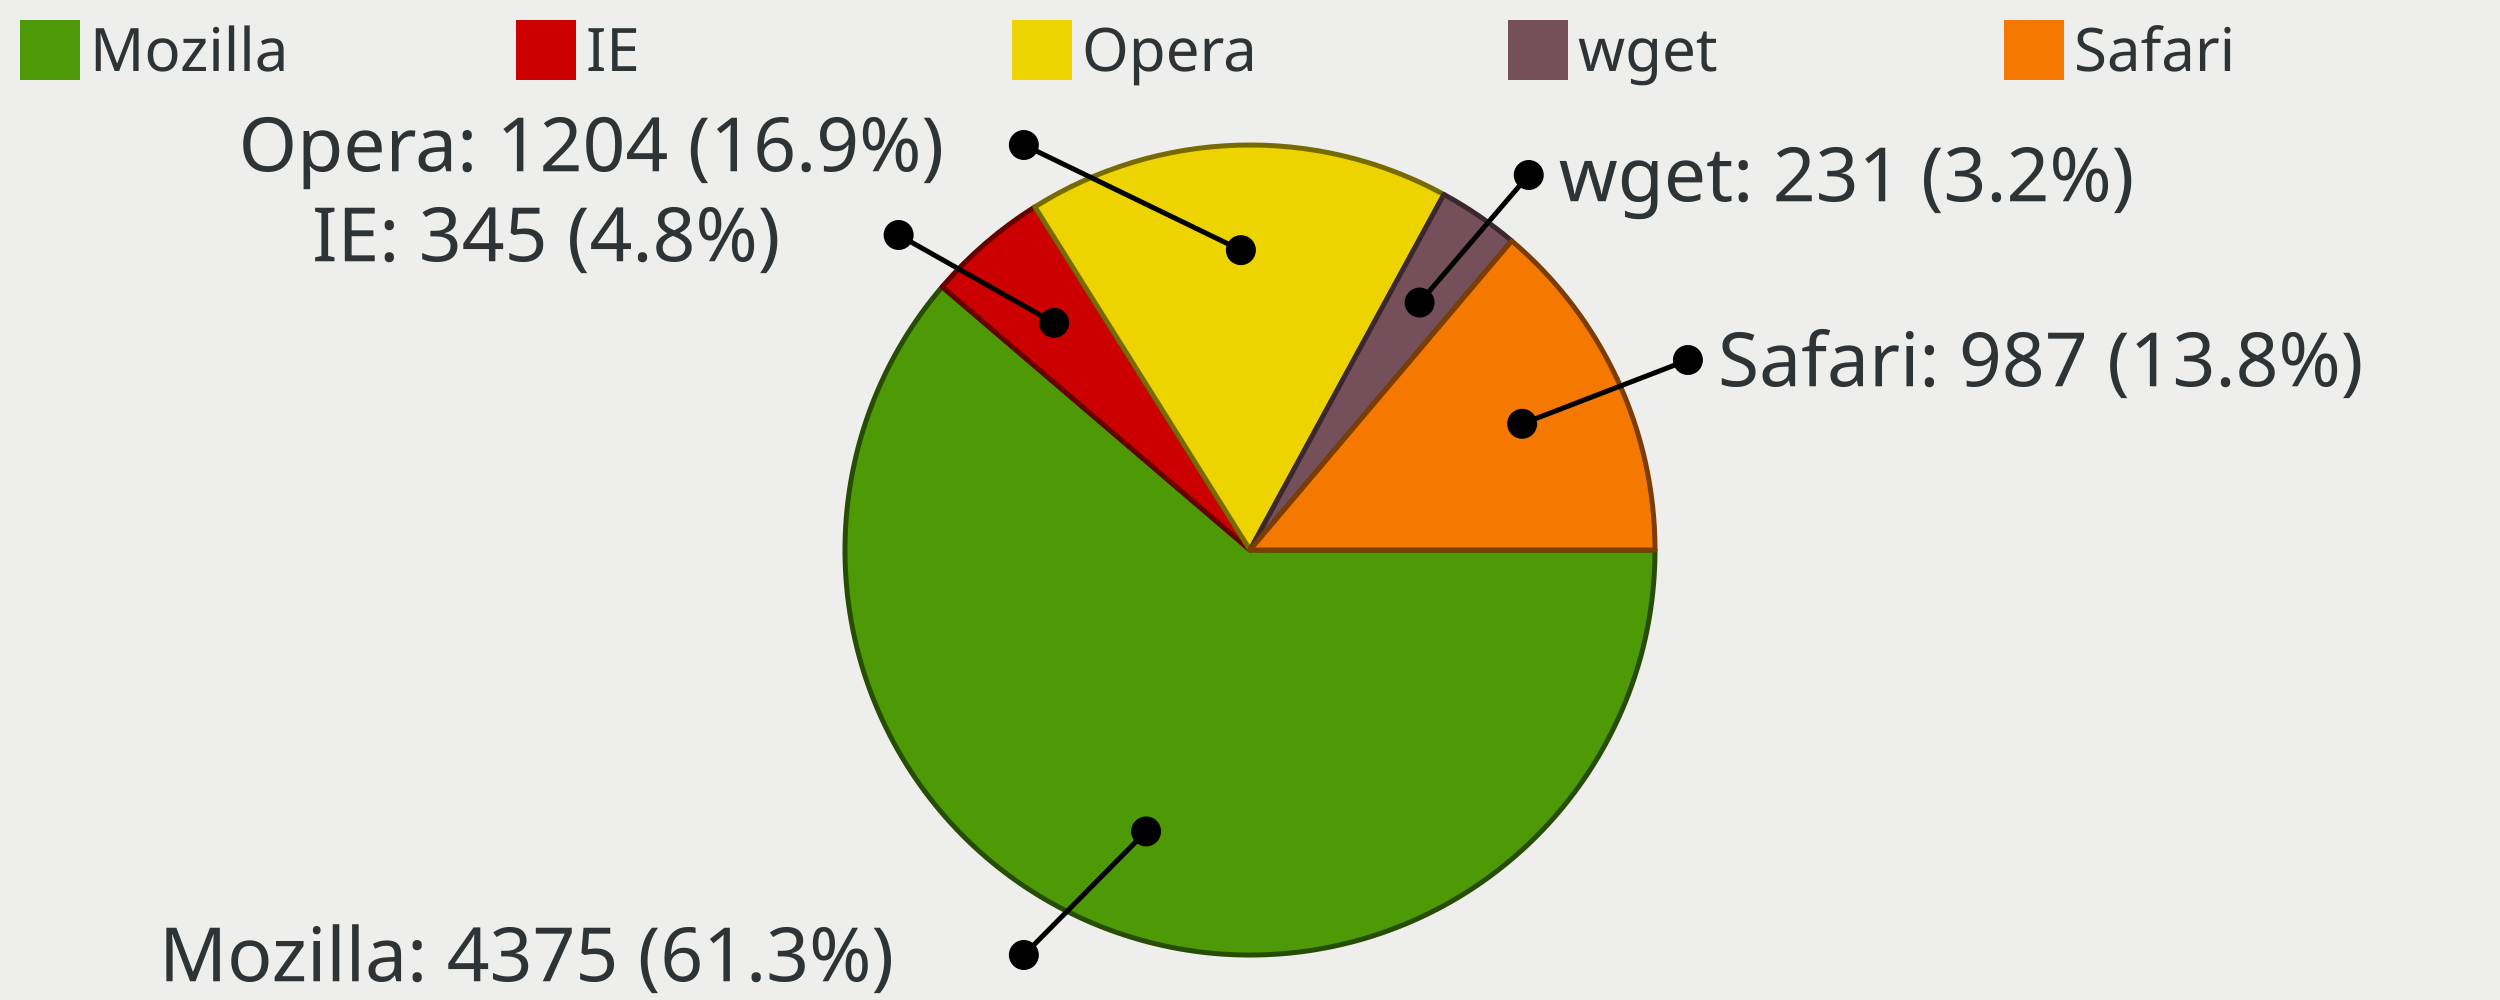
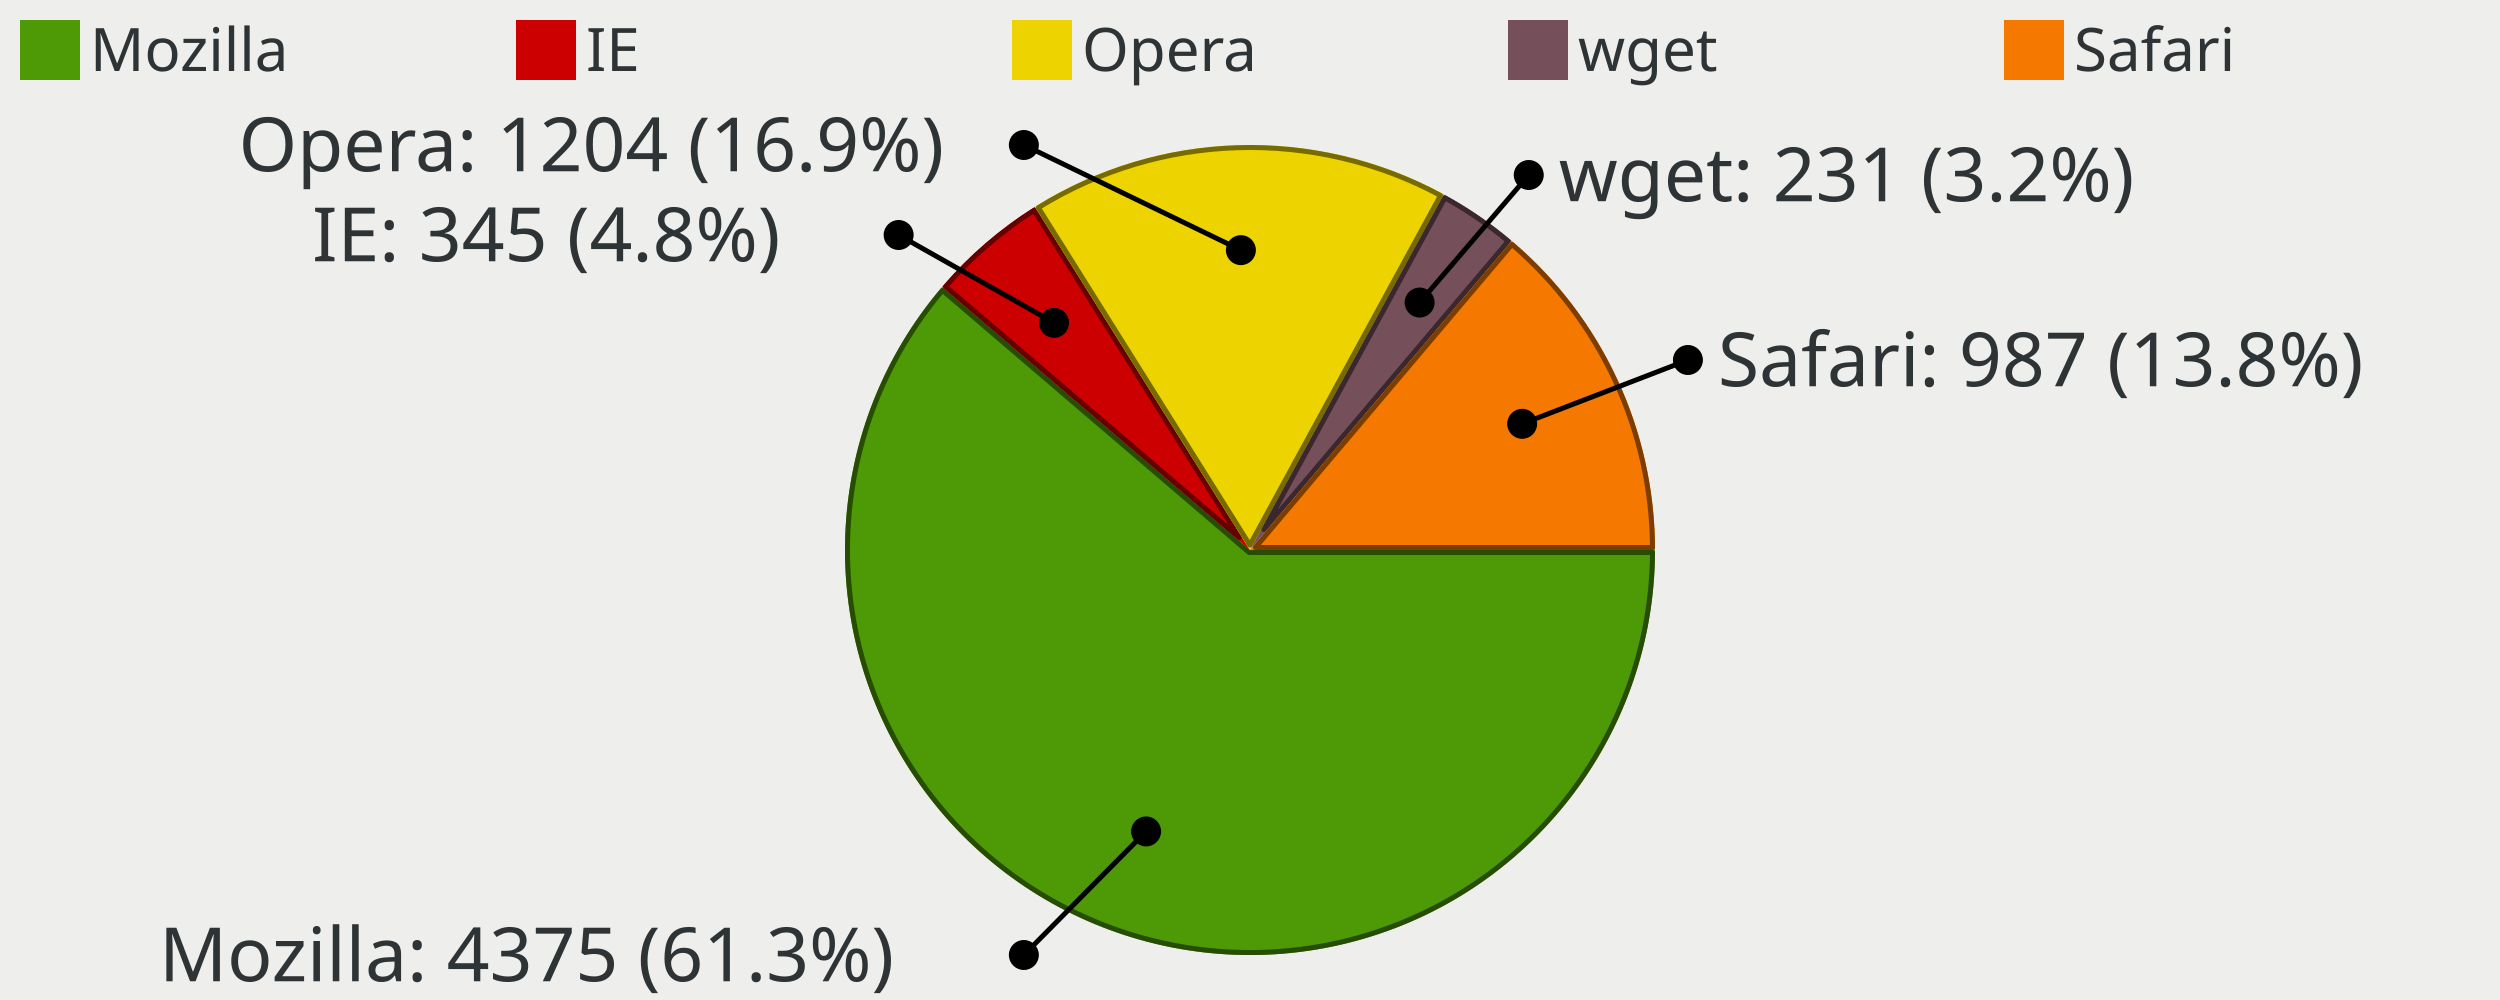
<svg xmlns="http://www.w3.org/2000/svg" width="500" height="200" version="1.0" id="ezcGraph">
  <defs />
  <g id="ezcGraphChart" color-rendering="optimizeQuality" shape-rendering="geometricPrecision" text-rendering="optimizeLegibility">
    <path d=" M 0,200 L 0,0 L 500,0 L 500,200 L 0,200 z " style="fill: #eeeeec; fill-opacity: 1.00; stroke: none;" id="ezcGraphPolygon_1" />
    <path d=" M 0,20 L 0,0 L 500,0 L 500,20 L 0,20 z " style="fill: #000000; fill-opacity: 0.00; stroke: none;" id="ezcGraphPolygon_2" />
    <path d=" M 4,16 L 4,4 L 16,4 L 16,16 L 4,16 z " style="fill: #4e9a06; fill-opacity: 1.00; stroke: none;" id="ezcGraphPolygon_3" />
    <path d=" M 103.2,16 L 103.2,4 L 115.2,4 L 115.2,16 L 103.2,16 z " style="fill: #cc0000; fill-opacity: 1.00; stroke: none;" id="ezcGraphPolygon_5" />
    <path d=" M 202.4,16 L 202.4,4 L 214.4,4 L 214.4,16 L 202.4,16 z " style="fill: #edd400; fill-opacity: 1.00; stroke: none;" id="ezcGraphPolygon_7" />
    <path d=" M 301.6,16 L 301.6,4 L 313.6,4 L 313.6,16 L 301.6,16 z " style="fill: #75505b; fill-opacity: 1.00; stroke: none;" id="ezcGraphPolygon_9" />
    <path d=" M 400.8,16 L 400.8,4 L 412.8,4 L 412.8,16 L 400.8,16 z " style="fill: #f57900; fill-opacity: 1.00; stroke: none;" id="ezcGraphPolygon_11" />
    <path d="M 250.00,110.00 L 331.00,110.00 A 81.00,81.00 0 1,1 188.43,57.37 z" style="fill: #4e9a06; fill-opacity: 1.00; stroke: none;" id="ezcGraphCircleSector_13" />
-     <path d="M 250.00,110.00 L 331.00,110.00 A 81.00,81.00 0 1,1 188.43,57.37 z" style="fill: none; stroke: #274d03; stroke-width: 1; stroke-opacity: 1.00; stroke-linecap: round; stroke-linejoin: round;" id="ezcGraphCircleSector_14" />
+     <path d="M 249.82,110.50 L 330.50,110.50 A 80.50,80.50 0 1,1 188.49,58.07 z" style="fill: none; stroke: #274d03; stroke-width: 1; stroke-opacity: 1.00; stroke-linecap: round; stroke-linejoin: round;" id="ezcGraphCircleSector_14" />
    <path d="M 250.00,110.00 L 188.43,57.37 A 81.00,81.00 0 0,1 206.98,41.37 z" style="fill: #cc0000; fill-opacity: 1.00; stroke: none;" id="ezcGraphCircleSector_15" />
-     <path d="M 250.00,110.00 L 188.43,57.37 A 81.00,81.00 0 0,1 206.98,41.37 z" style="fill: none; stroke: #660000; stroke-width: 1; stroke-opacity: 1.00; stroke-linecap: round; stroke-linejoin: round;" id="ezcGraphCircleSector_16" />
+     <path d="M 247.84,107.50 L 189.14,57.31 A 80.50,80.50 0 0,1 206.82,42.06 z" style="fill: none; stroke: #660000; stroke-width: 1; stroke-opacity: 1.00; stroke-linecap: round; stroke-linejoin: round;" id="ezcGraphCircleSector_16" />
    <path d="M 250.00,110.00 L 206.98,41.37 A 81.00,81.00 0 0,1 288.78,38.89 z" style="fill: #edd400; fill-opacity: 1.00; stroke: none;" id="ezcGraphCircleSector_17" />
-     <path d="M 250.00,110.00 L 206.98,41.37 A 81.00,81.00 0 0,1 288.78,38.89 z" style="fill: none; stroke: #776a00; stroke-width: 1; stroke-opacity: 1.00; stroke-linecap: round; stroke-linejoin: round;" id="ezcGraphCircleSector_18" />
+     <path d="M 249.97,109.01 L 207.67,41.53 A 80.50,80.50 0 0,1 288.10,39.09 z" style="fill: none; stroke: #776a00; stroke-width: 1; stroke-opacity: 1.00; stroke-linecap: round; stroke-linejoin: round;" id="ezcGraphCircleSector_18" />
    <path d="M 250.00,110.00 L 288.78,38.89 A 81.00,81.00 0 0,1 302.34,48.18 z" style="fill: #75505b; fill-opacity: 1.00; stroke: none;" id="ezcGraphCircleSector_19" />
-     <path d="M 250.00,110.00 L 288.78,38.89 A 81.00,81.00 0 0,1 302.34,48.18 z" style="fill: none; stroke: #3b282e; stroke-width: 1; stroke-opacity: 1.00; stroke-linecap: round; stroke-linejoin: round;" id="ezcGraphCircleSector_20" />
+     <path d="M 252.79,105.93 L 288.98,39.57 A 80.50,80.50 0 0,1 301.63,48.24 z" style="fill: none; stroke: #3b282e; stroke-width: 1; stroke-opacity: 1.00; stroke-linecap: round; stroke-linejoin: round;" id="ezcGraphCircleSector_20" />
    <path d="M 250.00,110.00 L 302.34,48.18 A 81.00,81.00 0 0,1 331.00,110.00 z" style="fill: #f57900; fill-opacity: 1.00; stroke: none;" id="ezcGraphCircleSector_21" />
-     <path d="M 250.00,110.00 L 302.34,48.18 A 81.00,81.00 0 0,1 331.00,110.00 z" style="fill: none; stroke: #7b3d00; stroke-width: 1; stroke-opacity: 1.00; stroke-linecap: round; stroke-linejoin: round;" id="ezcGraphCircleSector_22" />
+     <path d="M 251.08,109.50 L 302.39,48.88 A 80.50,80.50 0 0,1 330.50,109.50 z" style="fill: none; stroke: #7b3d00; stroke-width: 1; stroke-opacity: 1.00; stroke-linecap: round; stroke-linejoin: round;" id="ezcGraphCircleSector_22" />
    <path d=" M 248.179,50.028 L 204.77,29" style="fill: none; stroke: #000000; stroke-width: 1; stroke-opacity: 1.00; stroke-linecap: round; stroke-linejoin: round;" id="ezcGraphLine_23" />
    <ellipse cx="248.179" cy="50.028" rx="3" ry="3" style="fill: #000000; fill-opacity: 1.00; stroke: none;" id="ezcGraphCircle_24" />
    <ellipse cx="204.77" cy="29" rx="3" ry="3" style="fill: #000000; fill-opacity: 1.00; stroke: none;" id="ezcGraphCircle_25" />
    <path d=" M 210.812,64.566 L 179.727,47" style="fill: none; stroke: #000000; stroke-width: 1; stroke-opacity: 1.00; stroke-linecap: round; stroke-linejoin: round;" id="ezcGraphLine_27" />
    <ellipse cx="210.812" cy="64.566" rx="3" ry="3" style="fill: #000000; fill-opacity: 1.00; stroke: none;" id="ezcGraphCircle_28" />
    <ellipse cx="179.727" cy="47" rx="3" ry="3" style="fill: #000000; fill-opacity: 1.00; stroke: none;" id="ezcGraphCircle_29" />
    <path d=" M 229.22,166.287 L 204.77,191" style="fill: none; stroke: #000000; stroke-width: 1; stroke-opacity: 1.00; stroke-linecap: round; stroke-linejoin: round;" id="ezcGraphLine_31" />
    <ellipse cx="229.22" cy="166.287" rx="3" ry="3" style="fill: #000000; fill-opacity: 1.00; stroke: none;" id="ezcGraphCircle_32" />
    <ellipse cx="204.77" cy="191" rx="3" ry="3" style="fill: #000000; fill-opacity: 1.00; stroke: none;" id="ezcGraphCircle_33" />
    <path d=" M 283.922,60.509 L 305.749,35" style="fill: none; stroke: #000000; stroke-width: 1; stroke-opacity: 1.00; stroke-linecap: round; stroke-linejoin: round;" id="ezcGraphLine_35" />
    <ellipse cx="283.922" cy="60.509" rx="3" ry="3" style="fill: #000000; fill-opacity: 1.00; stroke: none;" id="ezcGraphCircle_36" />
    <ellipse cx="305.749" cy="35" rx="3" ry="3" style="fill: #000000; fill-opacity: 1.00; stroke: none;" id="ezcGraphCircle_37" />
    <path d=" M 304.433,84.761 L 337.584,72" style="fill: none; stroke: #000000; stroke-width: 1; stroke-opacity: 1.00; stroke-linecap: round; stroke-linejoin: round;" id="ezcGraphLine_39" />
    <ellipse cx="304.433" cy="84.761" rx="3" ry="3" style="fill: #000000; fill-opacity: 1.00; stroke: none;" id="ezcGraphCircle_40" />
    <ellipse cx="337.584" cy="72" rx="3" ry="3" style="fill: #000000; fill-opacity: 1.00; stroke: none;" id="ezcGraphCircle_41" />
    <g id="ezcGraphTextBox_4">
      <path d=" M 17.5,17 L 17.5,3.5 L 63.52,3.5 L 63.52,17 L 17.5,17 z " style="fill: #ffffff; fill-opacity: 0.00; stroke: none;" id="ezcGraphPolygon_43" />
      <text id="ezcGraphTextBox_4_text" x="18" text-length="44.52px" y="14.2" style="font-size: 12px; font-family: sans-serif; fill: #2e3436; fill-opacity: 1.00; stroke: none;">Mozilla</text>
    </g>
    <g id="ezcGraphTextBox_6">
      <path d=" M 116.7,17 L 116.7,3.5 L 130.92,3.5 L 130.92,17 L 116.7,17 z " style="fill: #ffffff; fill-opacity: 0.00; stroke: none;" id="ezcGraphPolygon_44" />
      <text id="ezcGraphTextBox_6_text" x="117.2" text-length="12.72px" y="14.2" style="font-size: 12px; font-family: sans-serif; fill: #2e3436; fill-opacity: 1.00; stroke: none;">IE</text>
    </g>
    <g id="ezcGraphTextBox_8">
      <path d=" M 215.9,17 L 215.9,3.5 L 249.2,3.5 L 249.2,17 L 215.9,17 z " style="fill: #ffffff; fill-opacity: 0.00; stroke: none;" id="ezcGraphPolygon_45" />
      <text id="ezcGraphTextBox_8_text" x="216.4" text-length="31.8px" y="14.2" style="font-size: 12px; font-family: sans-serif; fill: #2e3436; fill-opacity: 1.00; stroke: none;">Opera</text>
    </g>
    <g id="ezcGraphTextBox_10">
      <path d=" M 315.1,17 L 315.1,3.5 L 342.04,3.5 L 342.04,17 L 315.1,17 z " style="fill: #ffffff; fill-opacity: 0.00; stroke: none;" id="ezcGraphPolygon_46" />
      <text id="ezcGraphTextBox_10_text" x="315.6" text-length="25.44px" y="14.2" style="font-size: 12px; font-family: sans-serif; fill: #2e3436; fill-opacity: 1.00; stroke: none;">wget</text>
    </g>
    <g id="ezcGraphTextBox_12">
      <path d=" M 414.3,17 L 414.3,3.5 L 453.96,3.5 L 453.96,17 L 414.3,17 z " style="fill: #ffffff; fill-opacity: 0.00; stroke: none;" id="ezcGraphPolygon_47" />
      <text id="ezcGraphTextBox_12_text" x="414.8" text-length="38.16px" y="14.2" style="font-size: 12px; font-family: sans-serif; fill: #2e3436; fill-opacity: 1.00; stroke: none;">Safari</text>
    </g>
    <g id="ezcGraphTextBox_26">
      <path d=" M 47.22,37.5 L 47.22,21 L 199.77,21 L 199.77,37.5 L 47.22,37.5 z " style="fill: #ffffff; fill-opacity: 0.00; stroke: none;" id="ezcGraphPolygon_48" />
      <text id="ezcGraphTextBox_26_text" x="47.72" text-length="151.05px" y="34.25" style="font-size: 15px; font-family: sans-serif; fill: #2e3436; fill-opacity: 1.00; stroke: none;">Opera: 1204 (16.9%)</text>
    </g>
    <g id="ezcGraphTextBox_30">
      <path d=" M 61.927,55.5 L 61.927,39 L 174.727,39 L 174.727,55.5 L 61.927,55.5 z " style="fill: #ffffff; fill-opacity: 0.00; stroke: none;" id="ezcGraphPolygon_49" />
      <text id="ezcGraphTextBox_30_text" x="62.427" text-length="111.3px" y="52.25" style="font-size: 15px; font-family: sans-serif; fill: #2e3436; fill-opacity: 1.00; stroke: none;">IE: 345 (4.8%)</text>
    </g>
    <g id="ezcGraphTextBox_34">
      <path d=" M 31.32,199.5 L 31.32,183 L 199.77,183 L 199.77,199.5 L 31.32,199.5 z " style="fill: #ffffff; fill-opacity: 0.00; stroke: none;" id="ezcGraphPolygon_50" />
      <text id="ezcGraphTextBox_34_text" x="31.82" text-length="166.95px" y="196.25" style="font-size: 15px; font-family: sans-serif; fill: #2e3436; fill-opacity: 1.00; stroke: none;">Mozilla: 4375 (61.3%)</text>
    </g>
    <g id="ezcGraphTextBox_38">
      <path d=" M 311.249,43.5 L 311.249,27 L 439.949,27 L 439.949,43.5 L 311.249,43.5 z " style="fill: #ffffff; fill-opacity: 0.00; stroke: none;" id="ezcGraphPolygon_51" />
      <text id="ezcGraphTextBox_38_text" x="311.749" text-length="127.2px" y="40.25" style="font-size: 15px; font-family: sans-serif; fill: #2e3436; fill-opacity: 1.00; stroke: none;">wget: 231 (3.2%)</text>
    </g>
    <g id="ezcGraphTextBox_42">
      <path d=" M 343.084,80.5 L 343.084,64 L 495.634,64 L 495.634,80.5 L 343.084,80.5 z " style="fill: #ffffff; fill-opacity: 0.00; stroke: none;" id="ezcGraphPolygon_52" />
      <text id="ezcGraphTextBox_42_text" x="343.584" text-length="151.05px" y="77.25" style="font-size: 15px; font-family: sans-serif; fill: #2e3436; fill-opacity: 1.00; stroke: none;">Safari: 987 (13.8%)</text>
    </g>
  </g>
</svg>
